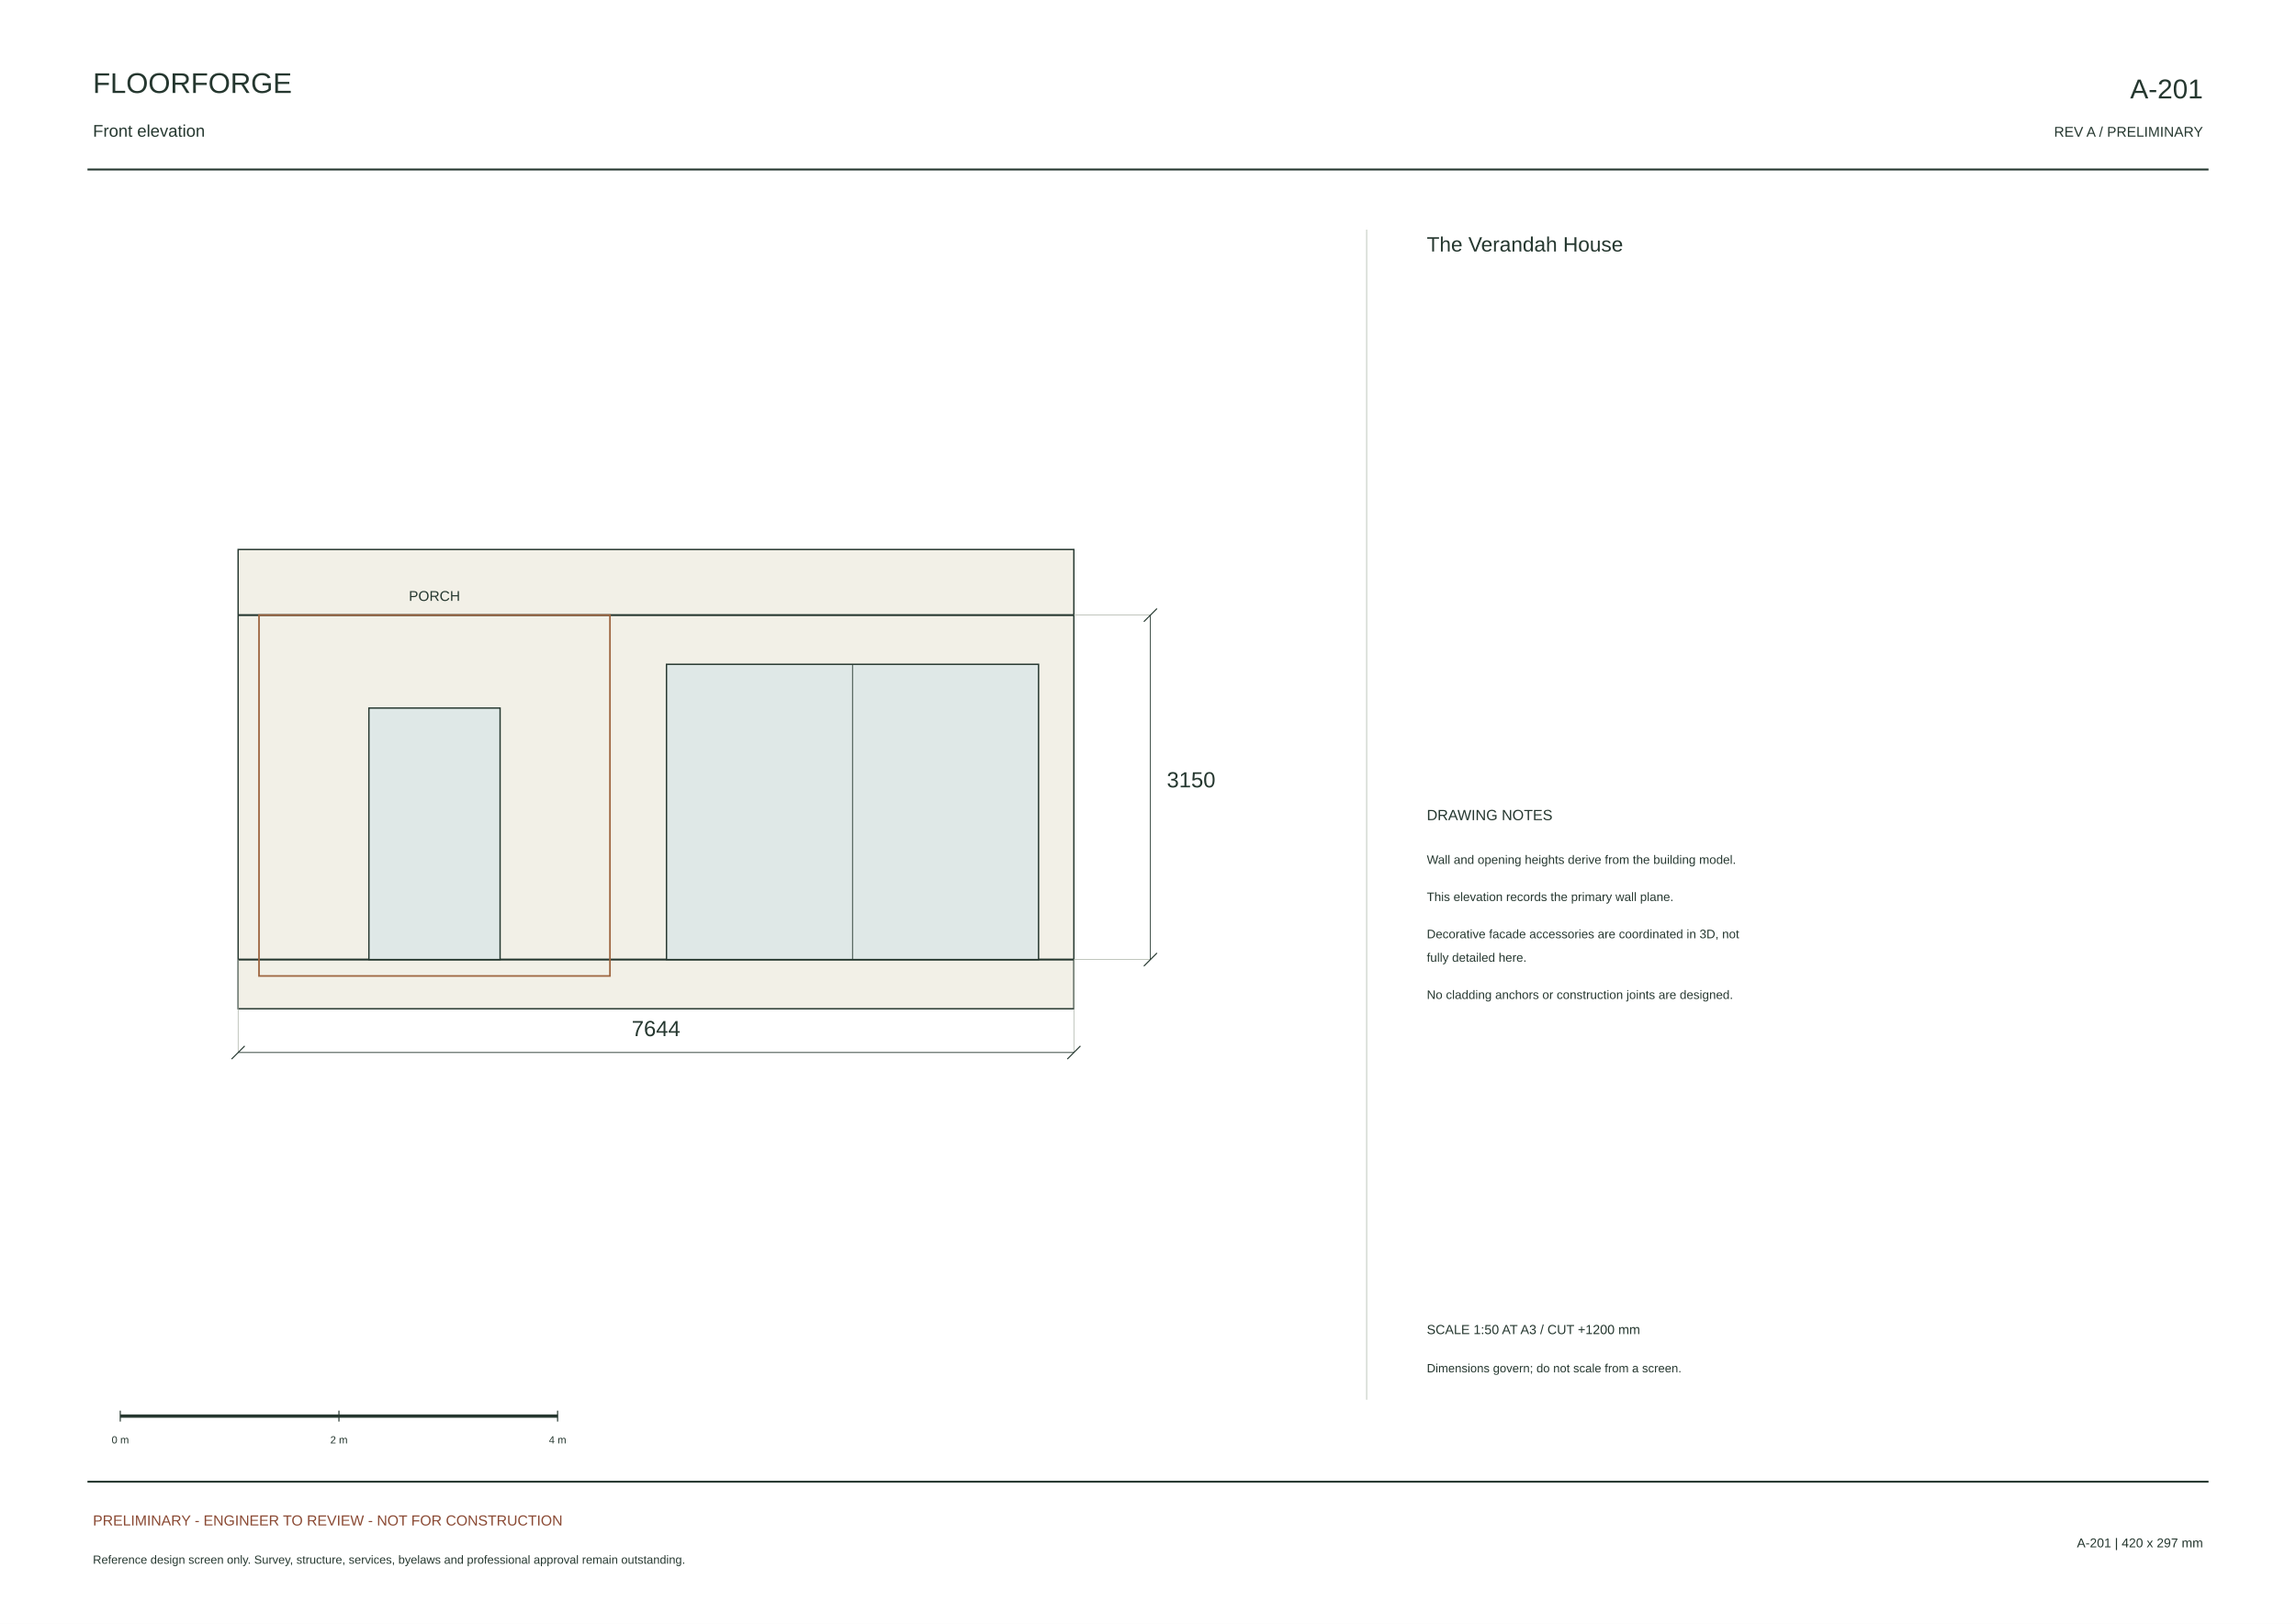
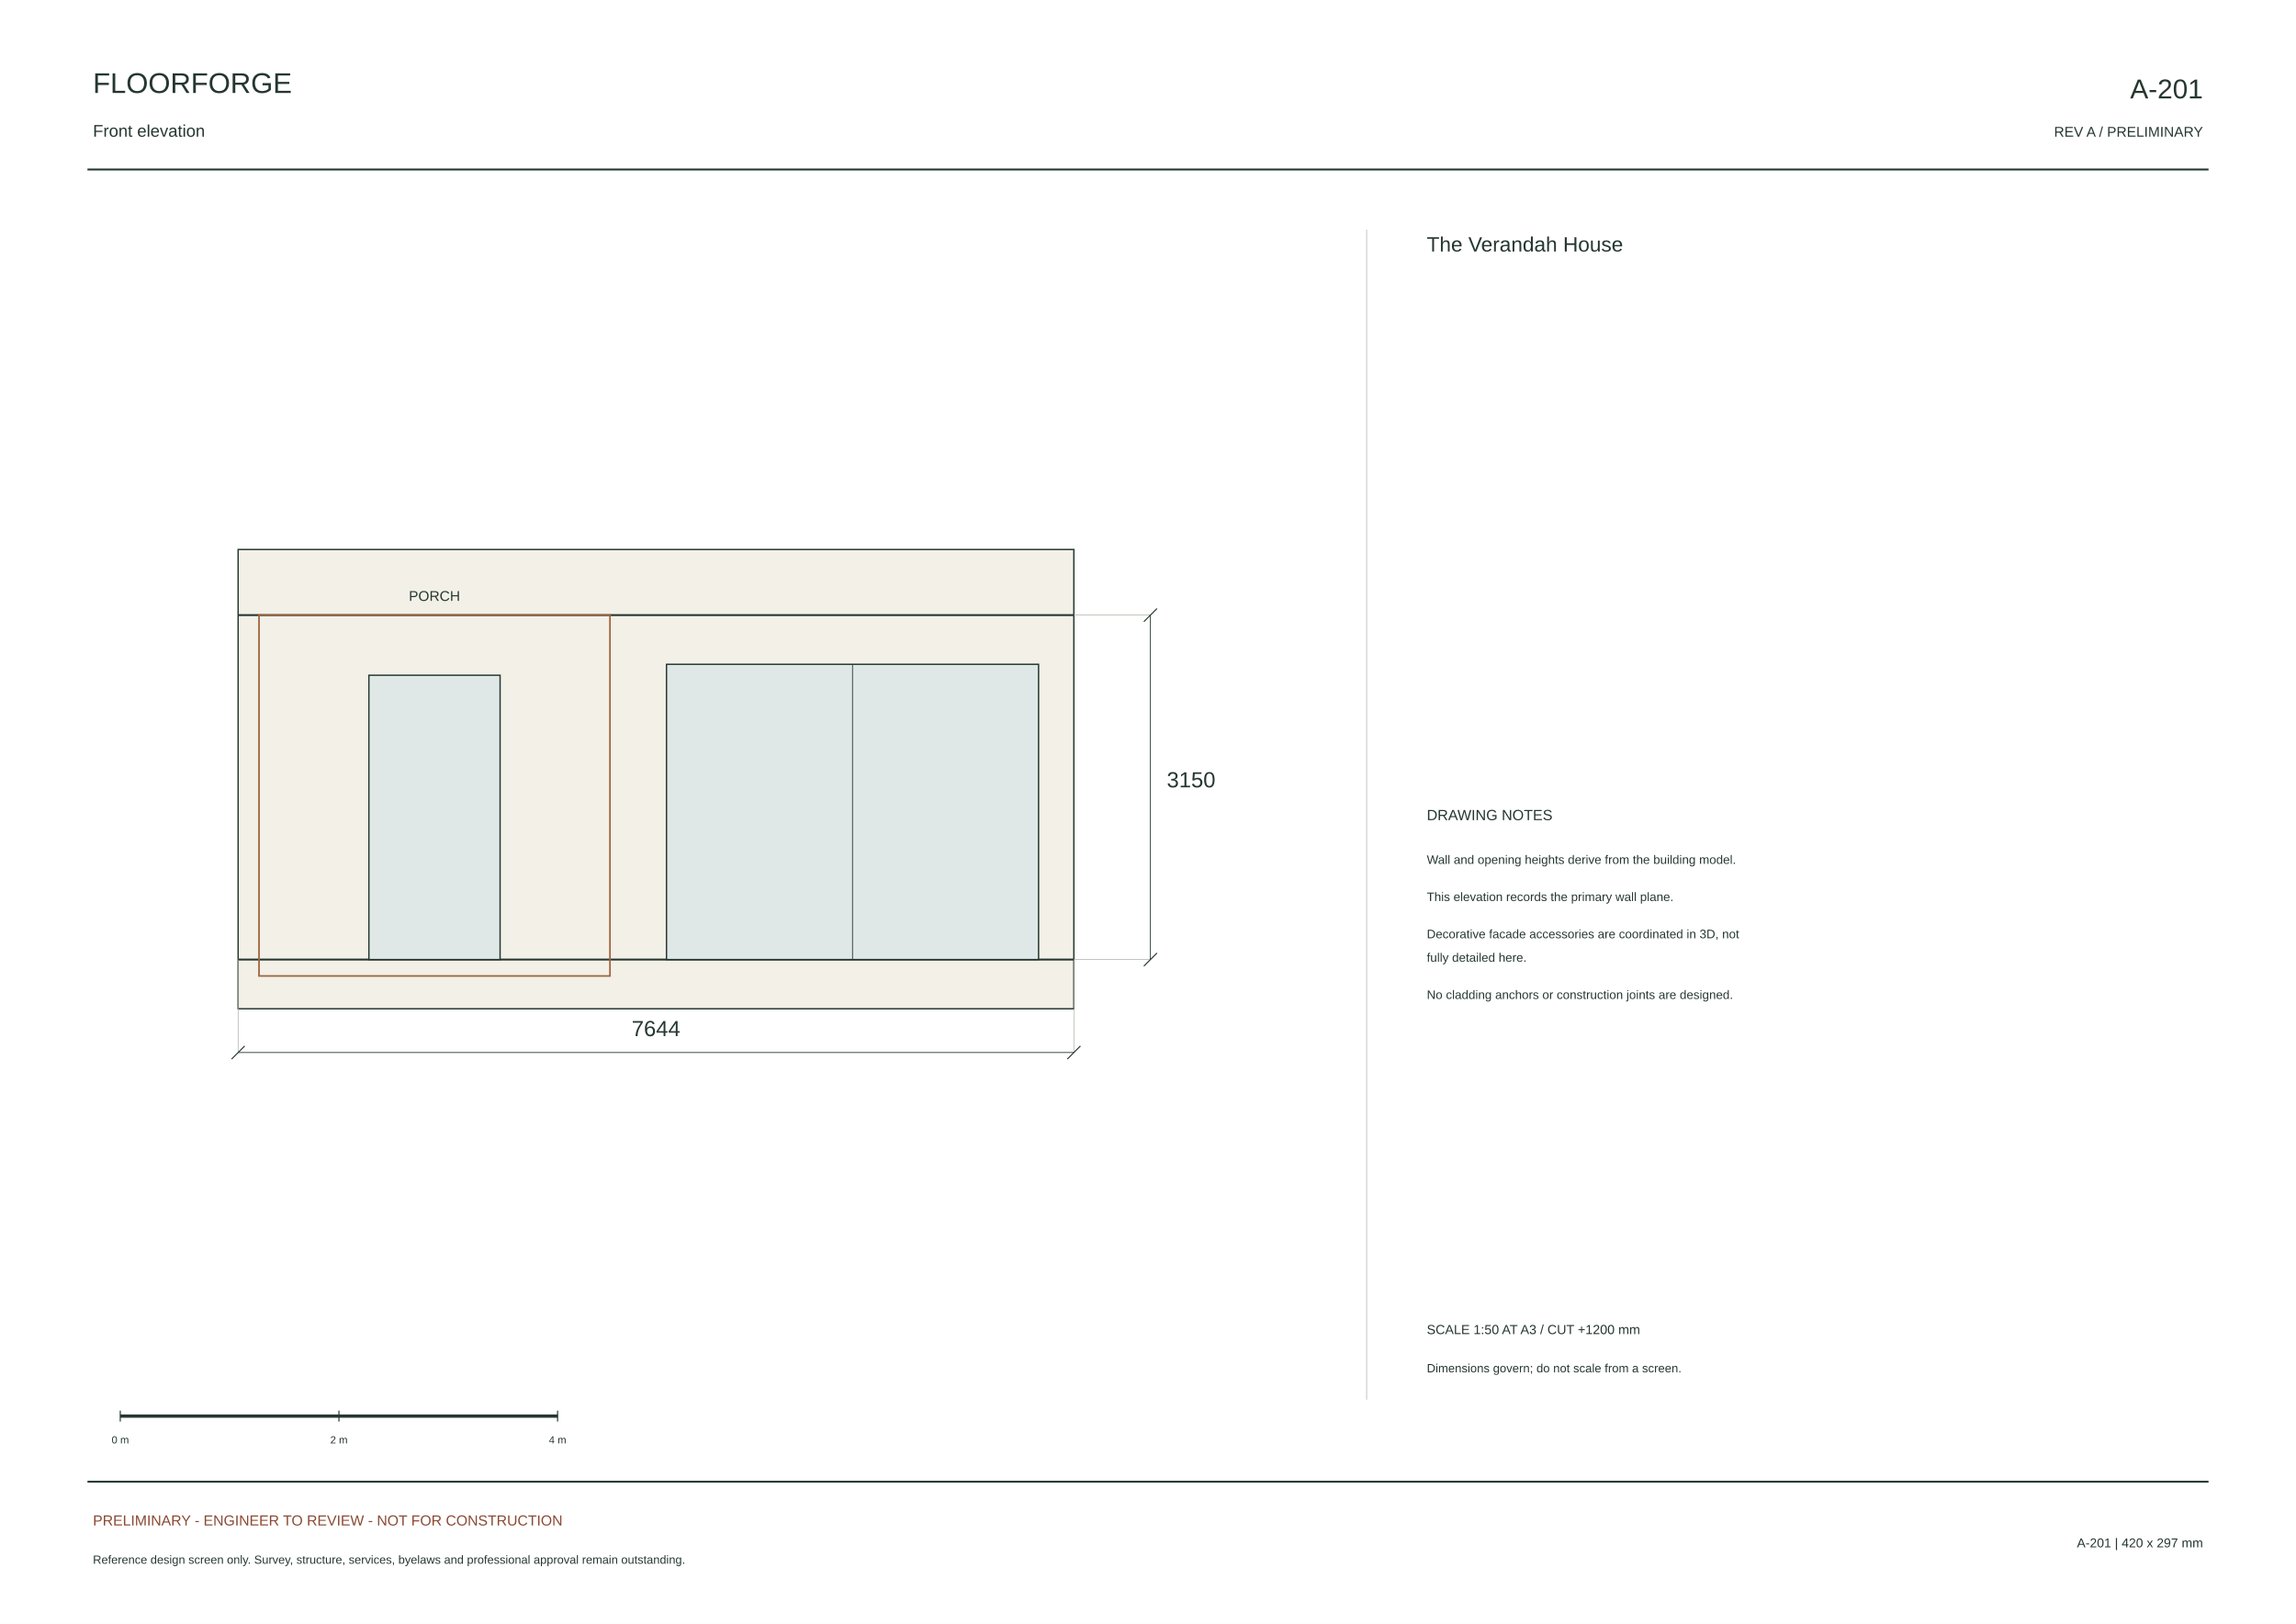
<svg xmlns="http://www.w3.org/2000/svg" width="420mm" height="297mm" viewBox="0 0 420 297">
  <rect width="420" height="297" fill="white" />
  <g font-family="Arial,Helvetica,sans-serif">
    <path d="M 16 31 H 404 M 16 271 H 404" stroke="#25372f" stroke-width=".35" />
    <text x="17" y="17" fill="#25372f" font-size="5.2" text-anchor="start">FLOORFORGE</text>
    <text x="17" y="25" fill="#25372f" font-size="3.1" text-anchor="start">Front elevation</text>
    <text x="403" y="18" fill="#25372f" font-size="5" text-anchor="end">A-201</text>
    <text x="403" y="25" fill="#25372f" font-size="2.6" text-anchor="end">REV A / PRELIMINARY</text>
    <polygon points="43.56,184.5 196.44,184.5 196.44,100.5 43.56,100.5" fill="#f2f0e7" stroke="#25372f" stroke-width="0.25" />
    <path d="M 43.56 175.5 L 196.44 175.5" fill="none" stroke="#25372f" stroke-width="0.35" />
    <path d="M 43.56 112.5 L 196.44 112.5" fill="none" stroke="#25372f" stroke-width="0.35" />
-     <polygon points="67.48,175.5 91.48,175.5 91.48,129.5 67.48,129.5" fill="#dfe8e7" stroke="#25372f" stroke-width="0.25" />
+     <polygon points="67.48,175.5 91.48,175.5 91.48,123.5 67.48,123.5" fill="#dfe8e7" stroke="#25372f" stroke-width="0.25" />
    <polygon points="121.92,175.5 189.98,175.5 189.98,121.5 121.92,121.5" fill="#dfe8e7" stroke="#25372f" stroke-width="0.25" />
    <path d="M 155.95 175.5 L 155.95 121.5" fill="none" stroke="#25372f" stroke-width="0.15" />
    <polygon points="47.38,178.5 111.58,178.5 111.58,112.5 47.38,112.5" fill="none" stroke="#9e653f" stroke-width="0.3" />
    <text x="79.48" y="109.9" fill="#25372f" font-size="2.6" text-anchor="middle">PORCH</text>
    <path d="M 43.56 175.5 L 43.56 192.5" fill="none" stroke="#a8afa4" stroke-width="0.12" />
    <path d="M 196.44 175.5 L 196.44 192.5" fill="none" stroke="#a8afa4" stroke-width="0.12" />
    <path d="M 43.56 192.5 L 196.44 192.5" fill="none" stroke="#25372f" stroke-width="0.15" />
    <path d="M 42.36 193.7 L 44.76 191.3" fill="none" stroke="#25372f" stroke-width="0.2" />
    <path d="M 195.24 193.7 L 197.64 191.3" fill="none" stroke="#25372f" stroke-width="0.2" />
    <text x="120" y="189.5" fill="#25372f" font-size="4.0" text-anchor="middle">7644</text>
    <path d="M 196.44 175.5 L 210.44 175.5" fill="none" stroke="#a8afa4" stroke-width="0.12" />
    <path d="M 196.44 112.5 L 210.44 112.5" fill="none" stroke="#a8afa4" stroke-width="0.12" />
    <path d="M 210.44 175.5 L 210.44 112.5" fill="none" stroke="#25372f" stroke-width="0.15" />
    <path d="M 209.24 176.7 L 211.64 174.3" fill="none" stroke="#25372f" stroke-width="0.2" />
    <path d="M 209.24 113.7 L 211.64 111.3" fill="none" stroke="#25372f" stroke-width="0.2" />
    <text x="213.44" y="144" fill="#25372f" font-size="4.0" text-anchor="start">3150</text>
    <path d="M 250 42 V 256" stroke="#c9d0c7" stroke-width=".2" />
    <text x="261" y="46" fill="#25372f" font-size="3.8" text-anchor="start">The Verandah House</text>
    <text x="261" y="150" fill="#25372f" font-size="2.7" text-anchor="start">DRAWING NOTES</text>
    <text x="261" y="158" fill="#25372f" font-size="2.25" text-anchor="start">Wall and opening heights derive from the building model.</text>
    <text x="261" y="164.8" fill="#25372f" font-size="2.25" text-anchor="start">This elevation records the primary wall plane.</text>
    <text x="261" y="171.6" fill="#25372f" font-size="2.25" text-anchor="start">Decorative facade accessories are coordinated in 3D, not</text>
    <text x="261" y="175.9" fill="#25372f" font-size="2.25" text-anchor="start">fully detailed here.</text>
    <text x="261" y="182.7" fill="#25372f" font-size="2.25" text-anchor="start">No cladding anchors or construction joints are designed.</text>
    <text x="261" y="244" fill="#25372f" font-size="2.4" text-anchor="start">SCALE 1:50 AT A3 / CUT +1200 mm</text>
    <text x="261" y="251" fill="#25372f" font-size="2.2" text-anchor="start">Dimensions govern; do not scale from a screen.</text>
    <path d="M 22 259 H 102.0" stroke="#25372f" stroke-width=".6" />
    <path d="M 22.0 258 V 260" stroke="#25372f" stroke-width=".2" />
    <text x="22" y="264" fill="#25372f" font-size="1.9" text-anchor="middle">0 m</text>
    <path d="M 62.0 258 V 260" stroke="#25372f" stroke-width=".2" />
    <text x="62" y="264" fill="#25372f" font-size="1.9" text-anchor="middle">2 m</text>
    <path d="M 102.0 258 V 260" stroke="#25372f" stroke-width=".2" />
    <text x="102" y="264" fill="#25372f" font-size="1.9" text-anchor="middle">4 m</text>
    <text x="17" y="279" fill="#8a4933" font-size="2.65" text-anchor="start">PRELIMINARY - ENGINEER TO REVIEW - NOT FOR CONSTRUCTION</text>
    <text x="17" y="286" fill="#25372f" font-size="2.15" text-anchor="start">Reference design screen only. Survey, structure, services, byelaws and professional approval remain outstanding.</text>
    <text x="403" y="283" fill="#25372f" font-size="2.35" text-anchor="end">A-201  |  420 x 297 mm</text>
  </g>
</svg>
